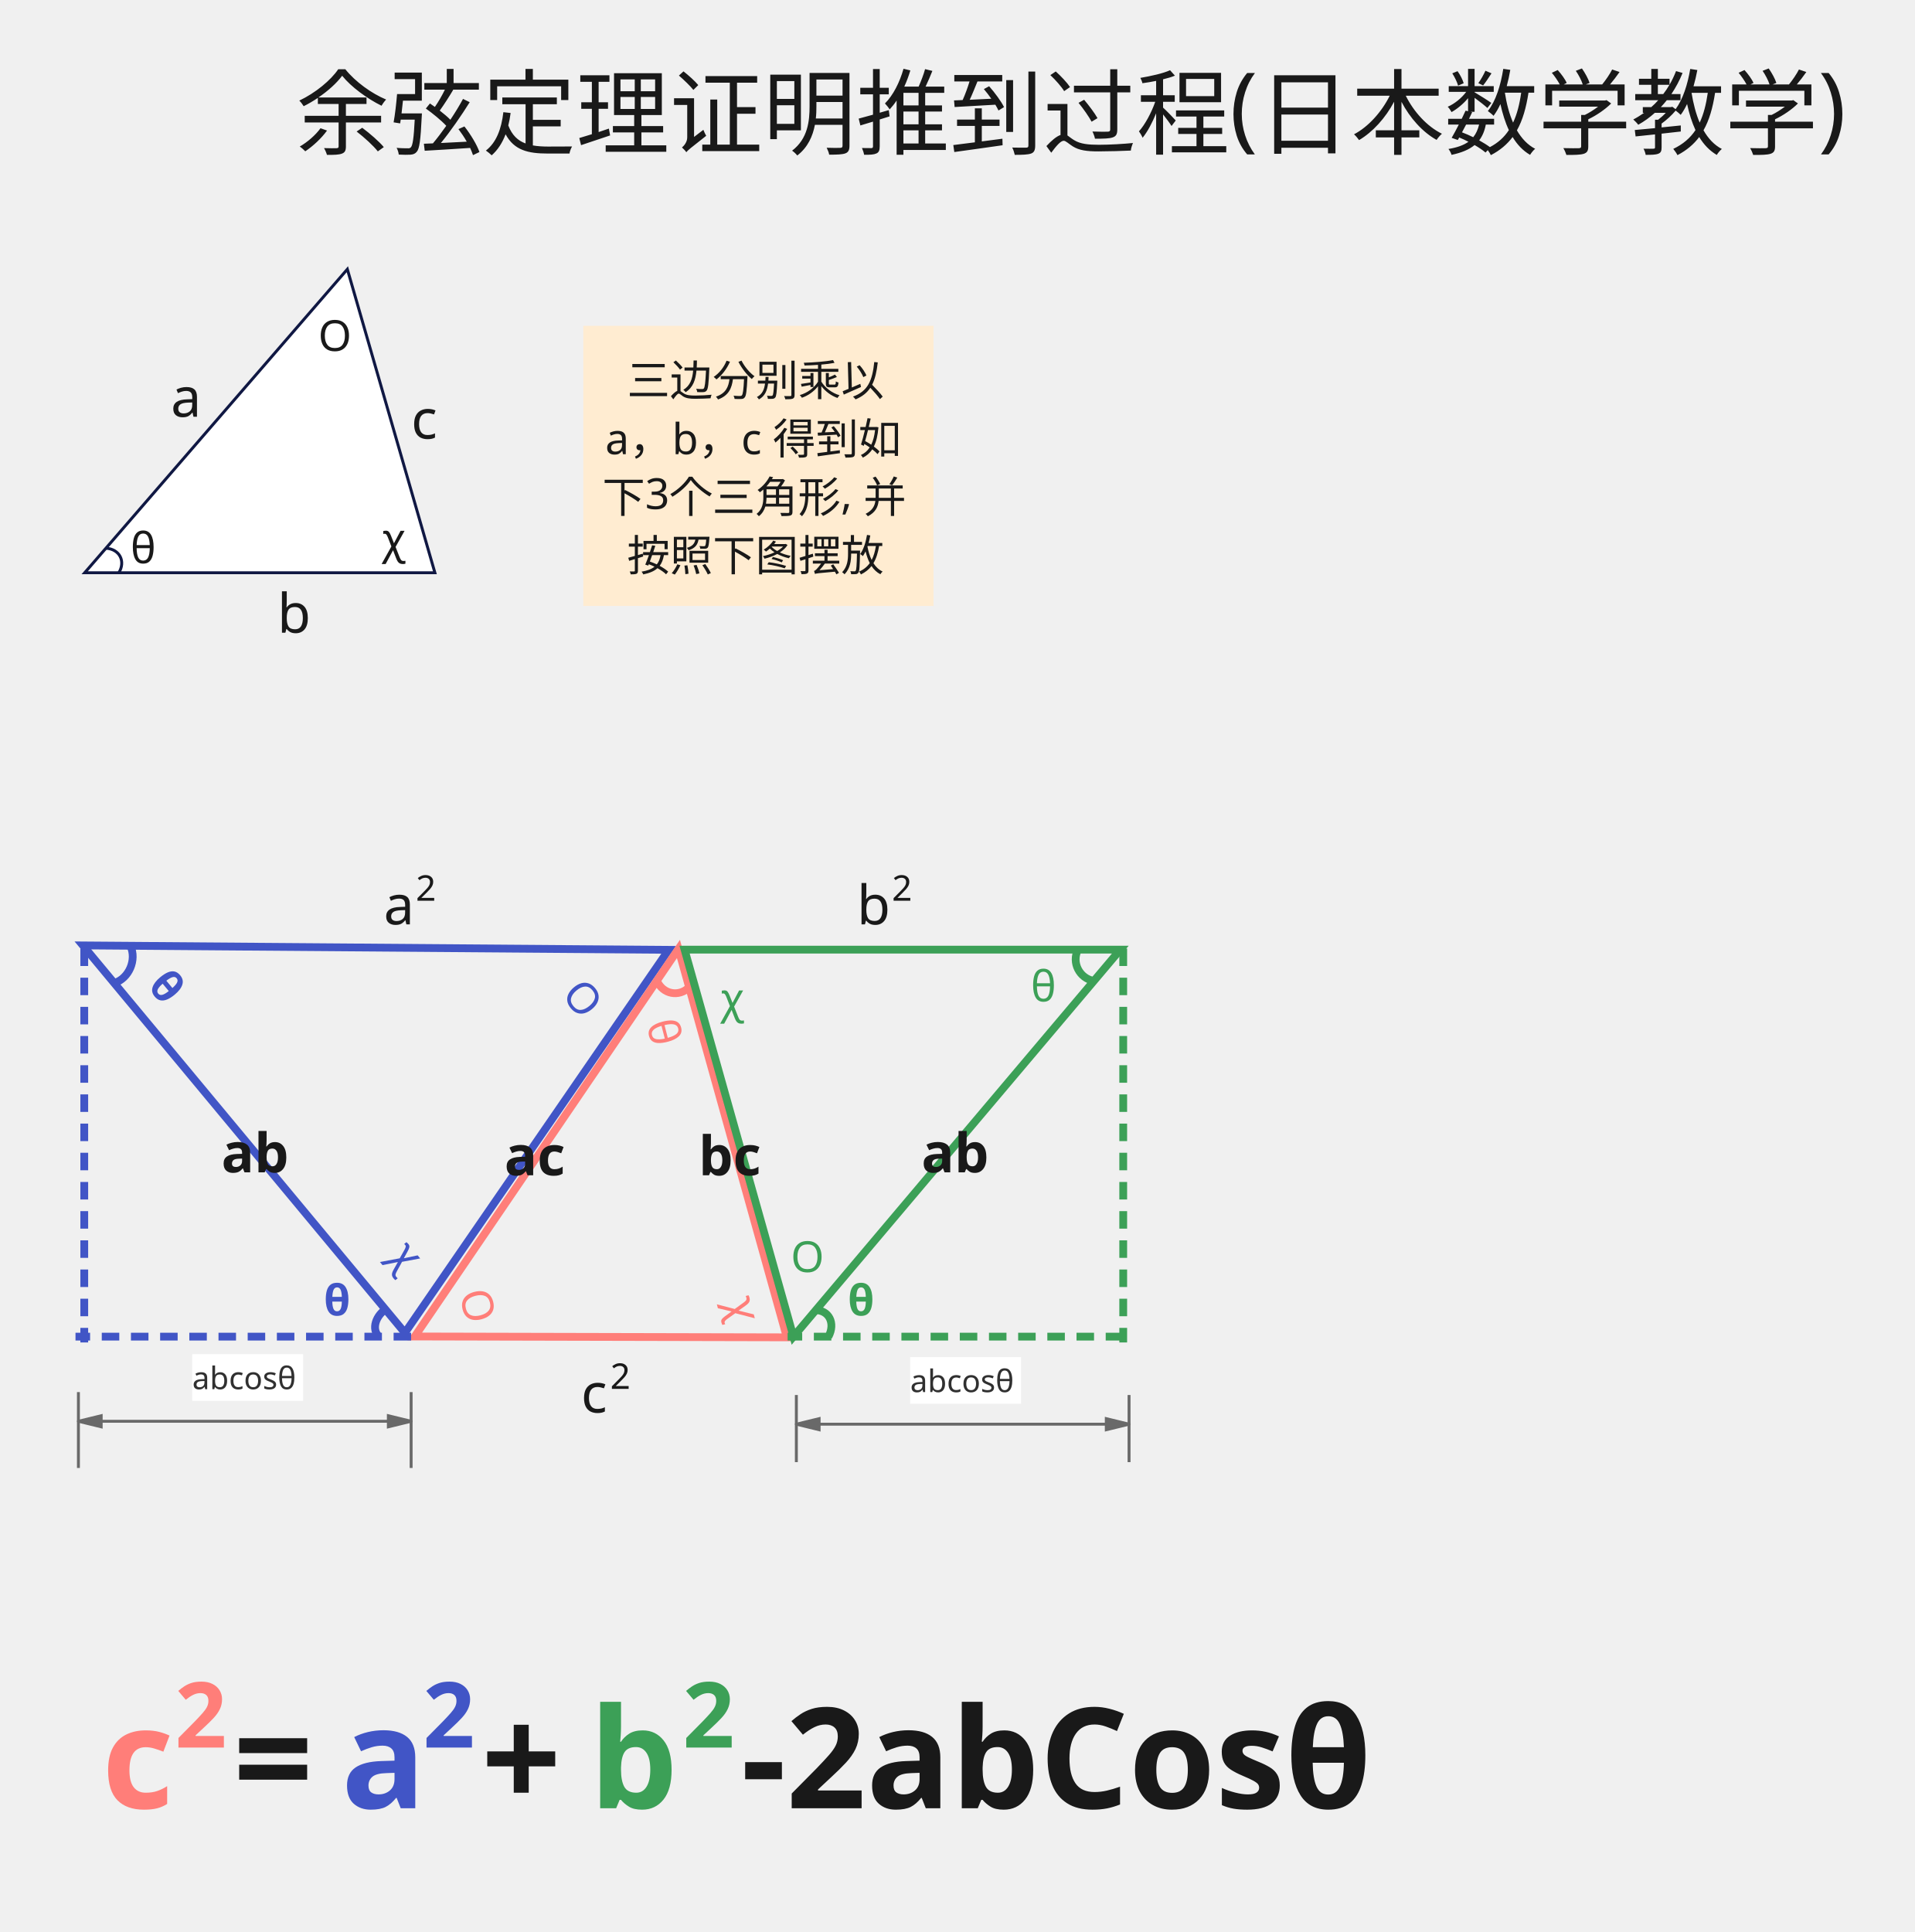
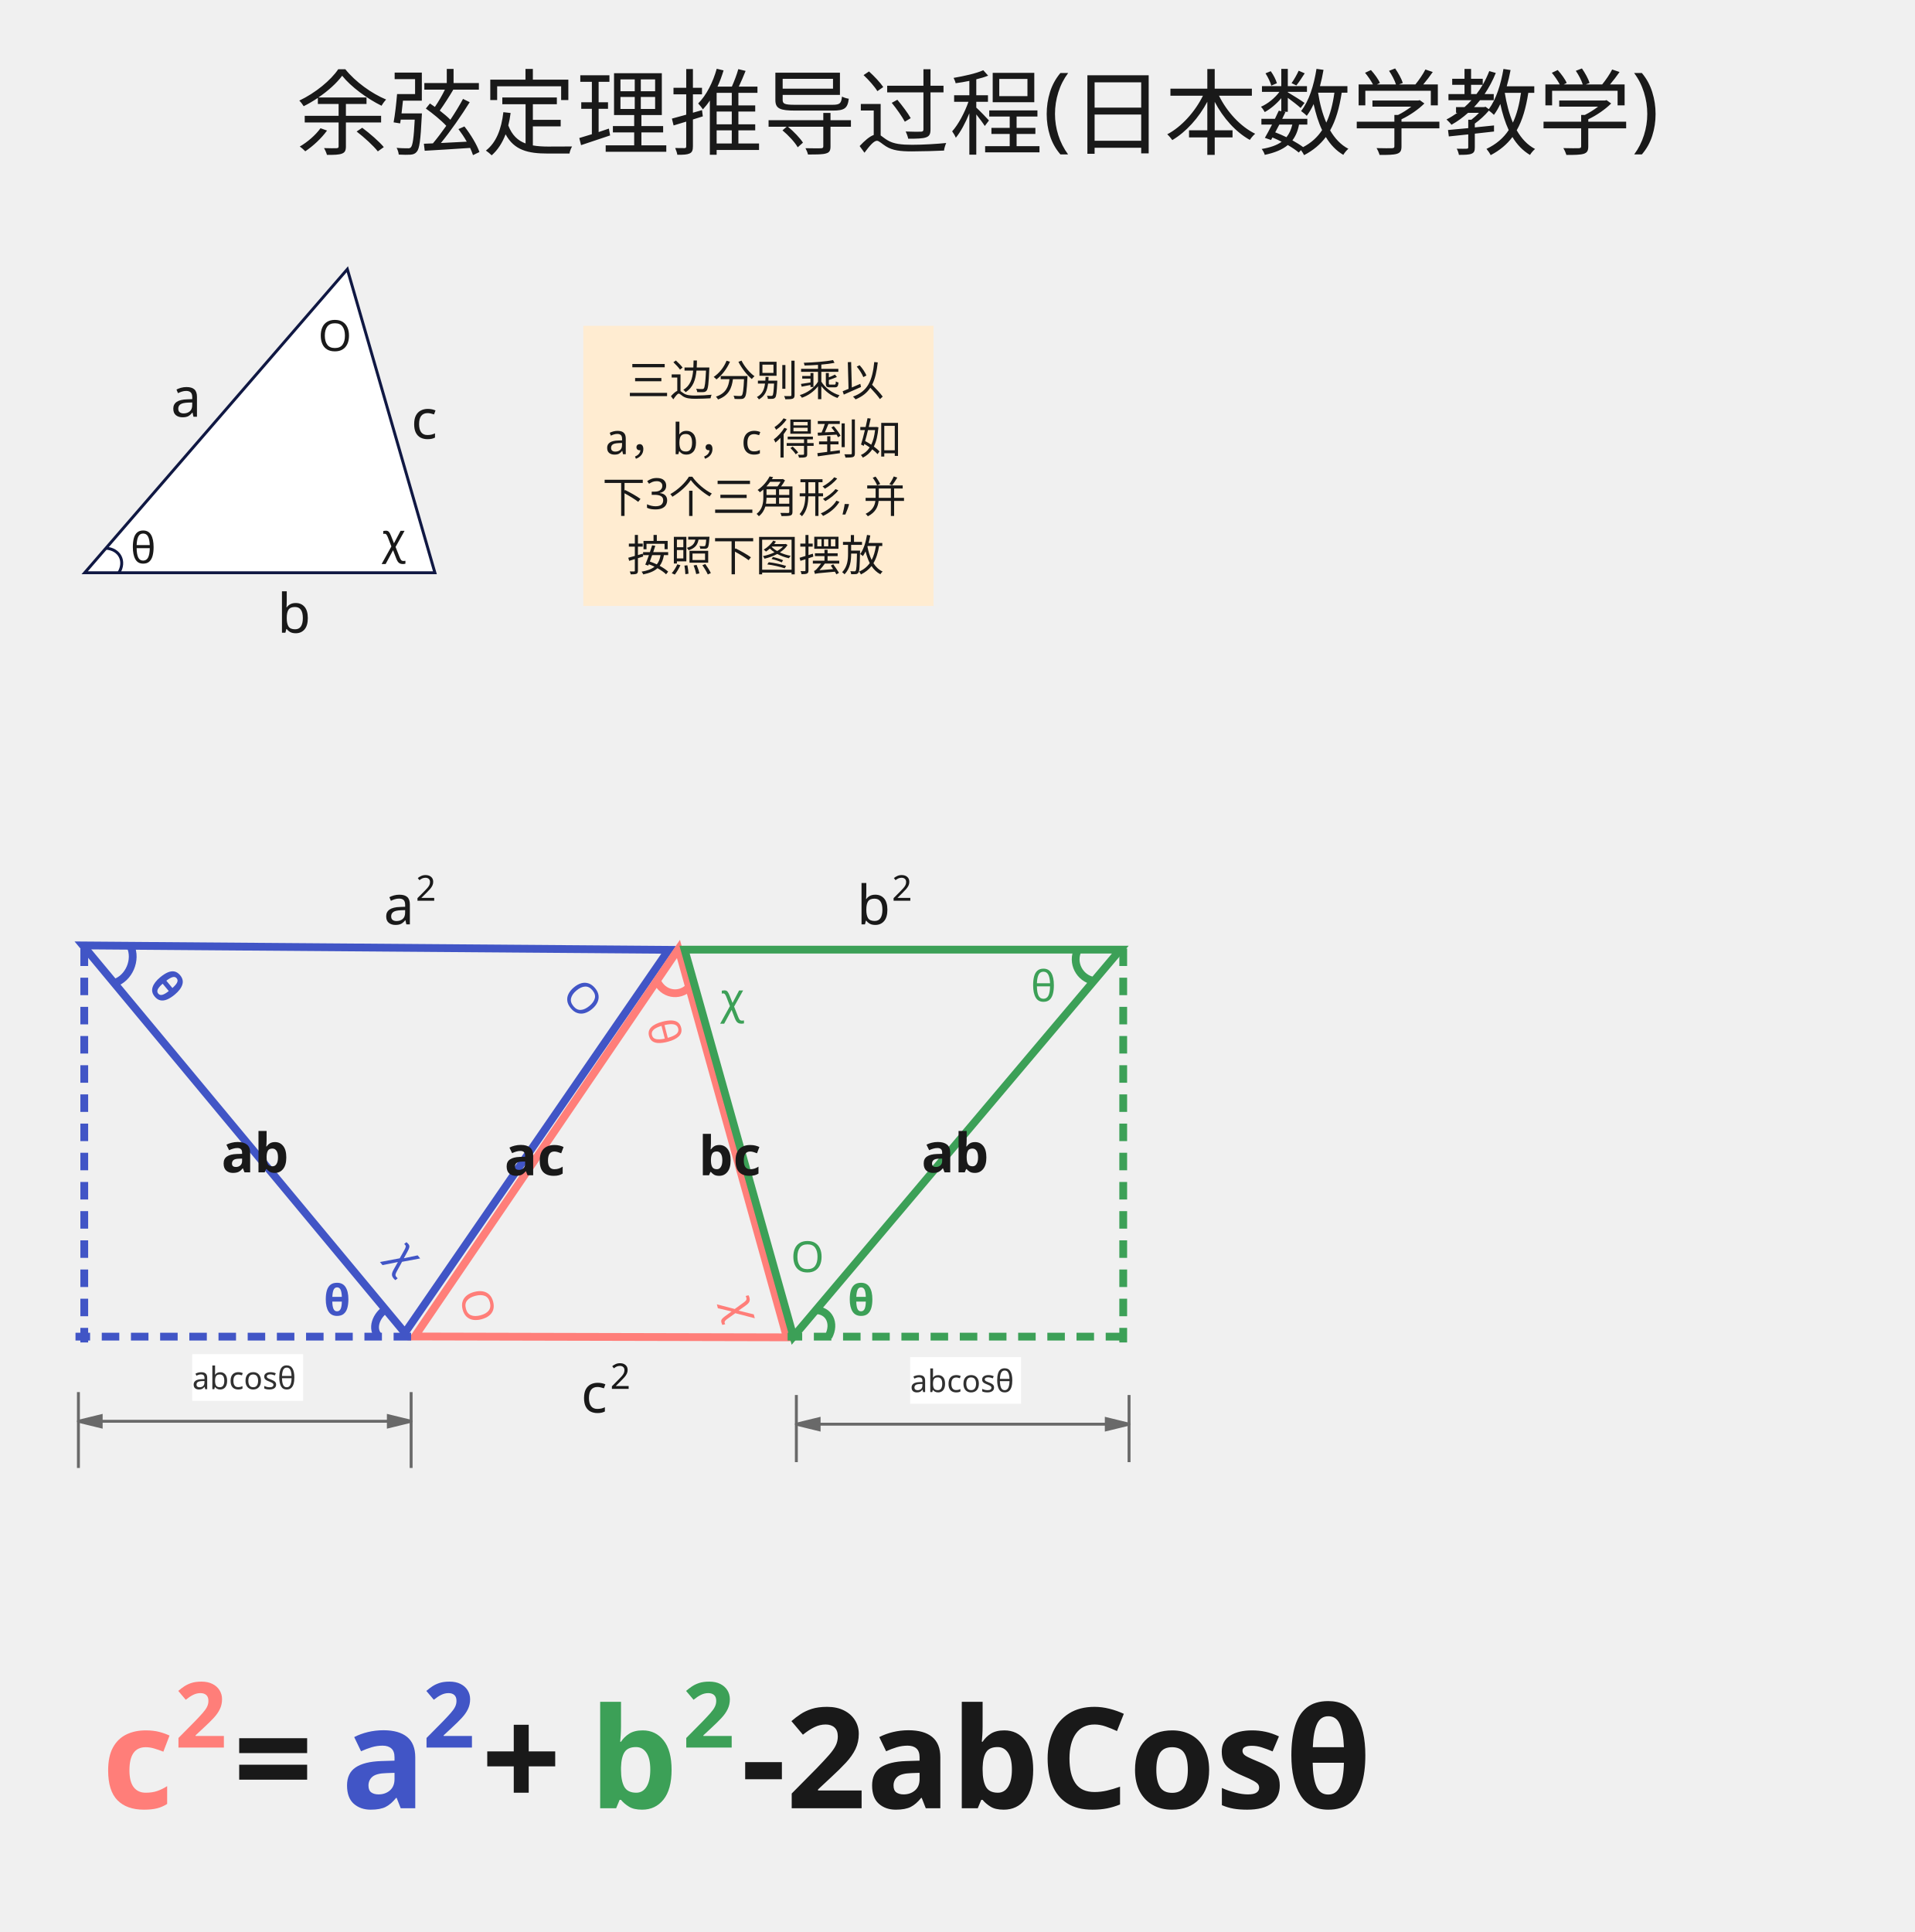
<svg xmlns="http://www.w3.org/2000/svg" width="656" viewBox="0 0 656 662" height="662">
  <defs />
  <g transform="translate(-67.13,-52.00)">
    <g id="group1" transform="matrix(0.64,0.77,-0.77,0.64,213.5,277.9)">
      <path d="M172.4,153.2L129.3,.0L.0,153.2L172.4,153.2z" fill="none" stroke="#4155c6" id="shape2" stroke-width="2.667" />
      <path d="M.0,.0C3.5,-4.0,10.5,-4.0,13.9,.0" fill="none" stroke="#4155c6" id="shape3" transform="matrix(0.45,0.89,-0.89,0.45,10.5,140.8)" stroke-width="2.667" />
      <g id="shape4" transform="translate(20.53,125.85)">
        <text style="fill:#4155c6;font-family:微软雅黑;font-size:11.00pt;font-weight:bold" xml:space="preserve">
          <tspan y="19.5" x="4.1">θ</tspan>
        </text>
      </g>
      <g id="shape5" transform="translate(114.95,22.09)">
        <text style="fill:#4155c6;font-family:微软雅黑;font-size:11.00pt" xml:space="preserve">
          <tspan y="16.3" x="2.6">O</tspan>
        </text>
      </g>
      <g id="shape6" transform="translate(138.66,116.36)">
        <text style="fill:#4155c6;font-family:微软雅黑;font-size:11.00pt" xml:space="preserve">
          <tspan y="24.4" x="9.8">χ</tspan>
        </text>
      </g>
    </g>
    <g id="group7" transform="matrix(0.25,0.97,0.97,-0.25,188.3,408.9)">
      <path d="M137.9,122.5L103.4,.0L.0,122.5L137.9,122.5z" fill="none" stroke="#ff7e79" id="shape8" transform="matrix(1.00,0.02,-0.02,1.00,-0.5,-7.0)" stroke-width="2.667" />
      <path d="M.0,.0C2.8,-4.0,8.4,-4.0,11.1,.0" fill="none" stroke="#ff7e79" id="shape9" transform="matrix(0.43,0.90,-0.90,0.43,5.9,105.7)" stroke-width="2.667" />
      <g id="shape10" transform="translate(15.39,92.64)">
        <text style="fill:#ff7e79;font-family:微软雅黑;font-size:11.00pt" transform="matrix(-1.00,0.00,0.00,1.00,14.6,0.0)" xml:space="preserve">
          <tspan y="16.9" x="2.3">θ</tspan>
        </text>
      </g>
      <g id="shape11" transform="translate(90.88,9.67)">
        <text style="fill:#ff7e79;font-family:微软雅黑;font-size:11.00pt" transform="matrix(-1.00,0.00,0.00,1.00,13.8,0.0)" xml:space="preserve">
          <tspan y="14.2" x="0.9">O</tspan>
        </text>
      </g>
      <g id="shape12" transform="translate(109.84,85.05)">
        <text style="fill:#ff7e79;font-family:微软雅黑;font-size:11.00pt" transform="matrix(-1.00,0.00,0.00,1.00,22.8,0.0)" xml:space="preserve">
          <tspan y="20.7" x="6.9">χ</tspan>
        </text>
      </g>
    </g>
    <path stroke-dasharray="6,4" d="M-0.0,-0.0L135.0,-0.0" fill="none" stroke="#4155c6" id="shape13" transform="matrix(0.00,1.00,-1.00,0.00,96.0,377.0)" stroke-width="2.667" />
    <path stroke-dasharray="6,4" d="M-0.0,-0.0L115.0,-0.0" fill="none" stroke="#4155c6" id="shape14" transform="matrix(-1.00,0.00,0.00,-1.00,208.0,510.0)" stroke-width="2.667" />
    <path stroke-dasharray="6,4" d="M-0.0,-0.0L115.0,-0.0" fill="none" stroke="#3ca057" id="shape15" transform="matrix(-1.00,0.00,0.00,-1.00,452.0,510.0)" stroke-width="2.667" />
    <path stroke-dasharray="6,4" d="M-0.0,-0.0L135.0,-0.0" fill="none" stroke="#3ca057" id="shape16" transform="matrix(0.00,1.00,-1.00,0.00,452.0,377.0)" stroke-width="2.667" />
    <g id="shape17" transform="translate(267.00,163.63)">
      <path fill-rule="nonzero" d="M.0,.0L120.0,.0L120.0,96.0L.0,96.0L.0,.0z" fill="#ffecd1" />
      <text style="fill:#191919;font-family:微软雅黑;font-size:11.00pt" xml:space="preserve">
        <tspan y="24.0" x="15.0">三边分别乘以 </tspan>
        <tspan y="44.0" x="7.5">a，b，c 得到如</tspan>
        <tspan y="64.0" x="6.5">下3个三角形, 并</tspan>
        <tspan y="84.0" x="15.0">按照下图摆放</tspan>
      </text>
    </g>
    <g id="shape18" transform="translate(147.60,340.74)">
      <text style="fill:#191919;font-family:微软雅黑;font-size:14.00pt" xml:space="preserve">
        <tspan y="28.0" x="51.0">a</tspan>
        <tspan y="19.9" style="font-size:9.10pt" textLength="7.0" x="62.0">2</tspan>
      </text>
    </g>
    <g id="shape19" transform="translate(137.87,425.71)">
      <text style="fill:#191919;font-family:微软雅黑;font-size:14.00pt;font-weight:bold" xml:space="preserve">
        <tspan y="28.0" x="5.1">ab</tspan>
      </text>
    </g>
    <g id="shape20" transform="translate(233.35,426.71)">
      <text style="fill:#191919;font-family:微软雅黑;font-size:14.00pt;font-weight:bold" xml:space="preserve">
        <tspan y="28.0" x="6.6">ac</tspan>
      </text>
    </g>
    <g id="shape21" transform="translate(214.72,508.00)">
      <text style="fill:#191919;font-family:微软雅黑;font-size:14.00pt" xml:space="preserve">
        <tspan y="28.0" x="51.5">c</tspan>
        <tspan y="19.9" style="font-size:9.10pt" textLength="7.0" x="61.5">2</tspan>
      </text>
    </g>
    <g id="shape22" transform="translate(353.54,340.74)">
      <text style="fill:#191919;font-family:微软雅黑;font-size:14.00pt" xml:space="preserve">
        <tspan y="28.0" x="7.2">b</tspan>
        <tspan y="19.9" style="font-size:9.10pt" textLength="7.0" x="19.2">2</tspan>
      </text>
    </g>
    <g id="group23" transform="translate(96.15,144.25)">
      <g id="shape24" transform="translate(104.06,37.25)">
        <text style="fill:#191919;font-family:微软雅黑;font-size:14.00pt" xml:space="preserve">
          <tspan y="20.8" x="7.8">c</tspan>
        </text>
      </g>
      <g id="group25" transform="translate(0.00,-0.00)">
        <g id="shape26" transform="translate(10.50,25.25)">
          <text style="fill:#191919;font-family:微软雅黑;font-size:14.00pt" xml:space="preserve">
            <tspan y="25.3" x="19.0">a</tspan>
          </text>
        </g>
        <g id="shape27" transform="translate(47.50,99.25)">
          <text style="fill:#191919;font-family:微软雅黑;font-size:14.00pt" xml:space="preserve">
            <tspan y="25.3" x="18.5">b</tspan>
          </text>
        </g>
        <g id="group28">
          <path fill-rule="nonzero" d="M120.0,104.0L90.0,.0L.0,104.0L120.0,104.0z" fill="#ffffff" stroke="#101843" id="shape29" stroke-width="1" />
          <path d="M.0,.0C2.4,-4.0,7.1,-4.0,9.5,.0" fill="none" stroke="#101843" id="shape30" transform="matrix(0.46,0.89,-0.89,0.46,7.3,95.6)" stroke-width="1" />
          <g id="shape31" transform="translate(14.29,85.44)">
            <text style="fill:#191919;font-family:微软雅黑;font-size:11.00pt" xml:space="preserve">
              <tspan y="15.3" x="1.4">θ</tspan>
            </text>
          </g>
          <g id="shape32" transform="translate(80.00,15.00)">
            <text style="fill:#191919;font-family:微软雅黑;font-size:11.00pt" xml:space="preserve">
              <tspan y="13.0" x="-0.0">O</tspan>
            </text>
          </g>
          <g id="shape33" transform="translate(96.50,79.00)">
            <text style="fill:#191919;font-family:微软雅黑;font-size:11.00pt" xml:space="preserve">
              <tspan y="18.5" x="5.4">χ</tspan>
            </text>
          </g>
        </g>
      </g>
    </g>
    <path d="M.0,.0C1.6,-3.3,6.7,-3.3,10.3,.0" fill="none" stroke="#4155c6" id="shape34" transform="matrix(0.29,-0.96,0.96,0.29,197.0,510.0)" stroke-width="2.667" />
    <g id="group35" transform="matrix(-1.00,-0.00,0.00,-1.00,451.0,510.0)">
      <path d="M149.3,132.6L112.0,.0L.0,132.6L149.3,132.6z" fill="none" stroke="#3ca057" id="shape36" stroke-width="2.667" />
      <path d="M.0,.0C3.0,-4.0,9.1,-4.0,12.0,.0" fill="none" stroke="#3ca057" id="shape37" transform="matrix(0.45,0.89,-0.89,0.45,9.1,121.9)" stroke-width="2.667" />
      <g id="shape38" transform="translate(17.78,108.97)">
        <text style="fill:#3ca057;font-family:微软雅黑;font-size:11.00pt" transform="matrix(-1.00,0.00,0.00,-1.00,15.8,23.7)" xml:space="preserve">
          <tspan y="17.8" x="2.9">θ</tspan>
        </text>
      </g>
      <g id="shape39" transform="translate(99.52,19.13)">
        <text style="fill:#3ca057;font-family:微软雅黑;font-size:11.00pt" transform="matrix(-1.00,0.00,0.00,-1.00,14.9,17.9)" xml:space="preserve">
          <tspan y="14.9" x="1.5">O</tspan>
        </text>
      </g>
      <g id="shape40" transform="translate(120.05,100.75)">
        <text style="fill:#3ca057;font-family:微软雅黑;font-size:11.00pt" transform="matrix(-1.00,0.00,0.00,-1.00,24.7,31.9)" xml:space="preserve">
          <tspan y="21.9" x="7.8">χ</tspan>
        </text>
      </g>
    </g>
    <path d="M.0,.0C3.0,4.3,8.1,4.3,10.2,.0" fill="none" stroke="#3ca057" id="shape41" transform="matrix(-0.45,-0.89,0.89,-0.45,351.0,510.0)" stroke-width="2.667" />
    <g id="shape42" transform="translate(258.00,426.71)">
      <text style="fill:#191919;font-family:微软雅黑;font-size:14.00pt;font-weight:bold" xml:space="preserve">
        <tspan y="28.0" x="48.5">bc</tspan>
      </text>
    </g>
    <g id="shape43" transform="translate(377.75,425.71)">
      <text style="fill:#191919;font-family:微软雅黑;font-size:14.00pt;font-weight:bold" xml:space="preserve">
        <tspan y="28.0" x="5.1">ab</tspan>
      </text>
    </g>
    <g id="shape44" transform="translate(174.00,483.26)">
      <text style="fill:#4155c6;font-family:微软雅黑;font-size:11.00pt;font-weight:bold" xml:space="preserve">
        <tspan y="19.5" x="4.1">θ</tspan>
      </text>
    </g>
    <g id="shape45" transform="translate(353.54,483.26)">
      <text style="fill:#3ca057;font-family:微软雅黑;font-size:11.00pt;font-weight:bold" xml:space="preserve">
        <tspan y="19.5" x="4.1">θ</tspan>
      </text>
    </g>
    <g id="shape46" transform="translate(94.00,567.00)">
      <path d="M.0,-38.0L.0,-12.0L.0,-38.0zM114.0,-38.0L114.0,-12.0L114.0,-38.0zM106.2,-28.0L7.8,-28.0" fill="none" stroke="#696969" stroke-width="1" />
      <path d="M114.0,-28.0L106.2,-29.9L106.2,-26.1L114.0,-28.0" fill="#696969" stroke="#696969" stroke-linecap="round" stroke-width="1" />
      <path d="M.0,-28.0L7.8,-26.1L7.8,-29.9L.0,-28.0" fill="#696969" stroke="#696969" stroke-linecap="round" stroke-width="1" />
      <rect width="38.0" y="-51.0" fill="#ffffff" x="39.0" height="16.0" />
      <text style="fill:#303030;font-family:微软雅黑;font-size:8.00pt" xml:space="preserve">
        <tspan y="-39.0" x="39.0">abcosθ</tspan>
      </text>
    </g>
    <g id="shape47" transform="translate(340.00,565.00)">
      <path d="M.0,-35.0L.0,-12.0L.0,-35.0zM114.0,-35.0L114.0,-12.0L114.0,-35.0zM106.2,-25.0L7.8,-25.0" fill="none" stroke="#696969" stroke-width="1" />
      <path d="M114.0,-25.0L106.2,-26.9L106.2,-23.1L114.0,-25.0" fill="#696969" stroke="#696969" stroke-linecap="round" stroke-width="1" />
      <path d="M.0,-25.0L7.8,-23.1L7.8,-26.9L.0,-25.0" fill="#696969" stroke="#696969" stroke-linecap="round" stroke-width="1" />
      <rect width="38.0" y="-48.0" fill="#ffffff" x="39.0" height="16.0" />
      <text style="fill:#303030;font-family:微软雅黑;font-size:8.00pt" xml:space="preserve">
        <tspan y="-36.0" x="39.0">abcosθ</tspan>
      </text>
    </g>
    <g id="shape48" transform="translate(82.13,591.00)">
      <text style="fill:#191919;font-family:微软雅黑;font-size:36.00pt;font-weight:bold" xml:space="preserve">
        <tspan y="80.6" style="fill:#ff7e79" x="19.9">c</tspan>
        <tspan y="59.8" style="fill:#ff7e79;font-size:23.40pt" textLength="20.0" x="44.9">2</tspan>
        <tspan y="80.6" textLength="37.0" x="64.9">=</tspan>
        <tspan style="fill:#4155c6" x="101.9">a</tspan>
        <tspan y="59.8" style="fill:#4155c6;font-size:23.40pt" textLength="20.0" x="129.9">2</tspan>
        <tspan y="80.6" textLength="37.0" x="149.9">+</tspan>
        <tspan style="fill:#3ca057" x="186.9">b</tspan>
        <tspan y="59.8" style="fill:#3ca057;font-size:23.40pt" textLength="20.0" x="218.9">2</tspan>
        <tspan y="80.6" textLength="231.0" x="238.9">-2abCosθ</tspan>
      </text>
    </g>
    <g id="shape49" transform="translate(147.60,52.00)">
      <text style="fill:#191919;font-family:微软雅黑;font-size:24.00pt" xml:space="preserve">
-         <tspan y="50.5" x="20.9">余弦定理证明推到过程(日本数学教学)</tspan>
+         <tspan y="50.5" x="20.9">余弦定理推导过程(日本数学教学)</tspan>
      </text>
    </g>
  </g>
</svg>
